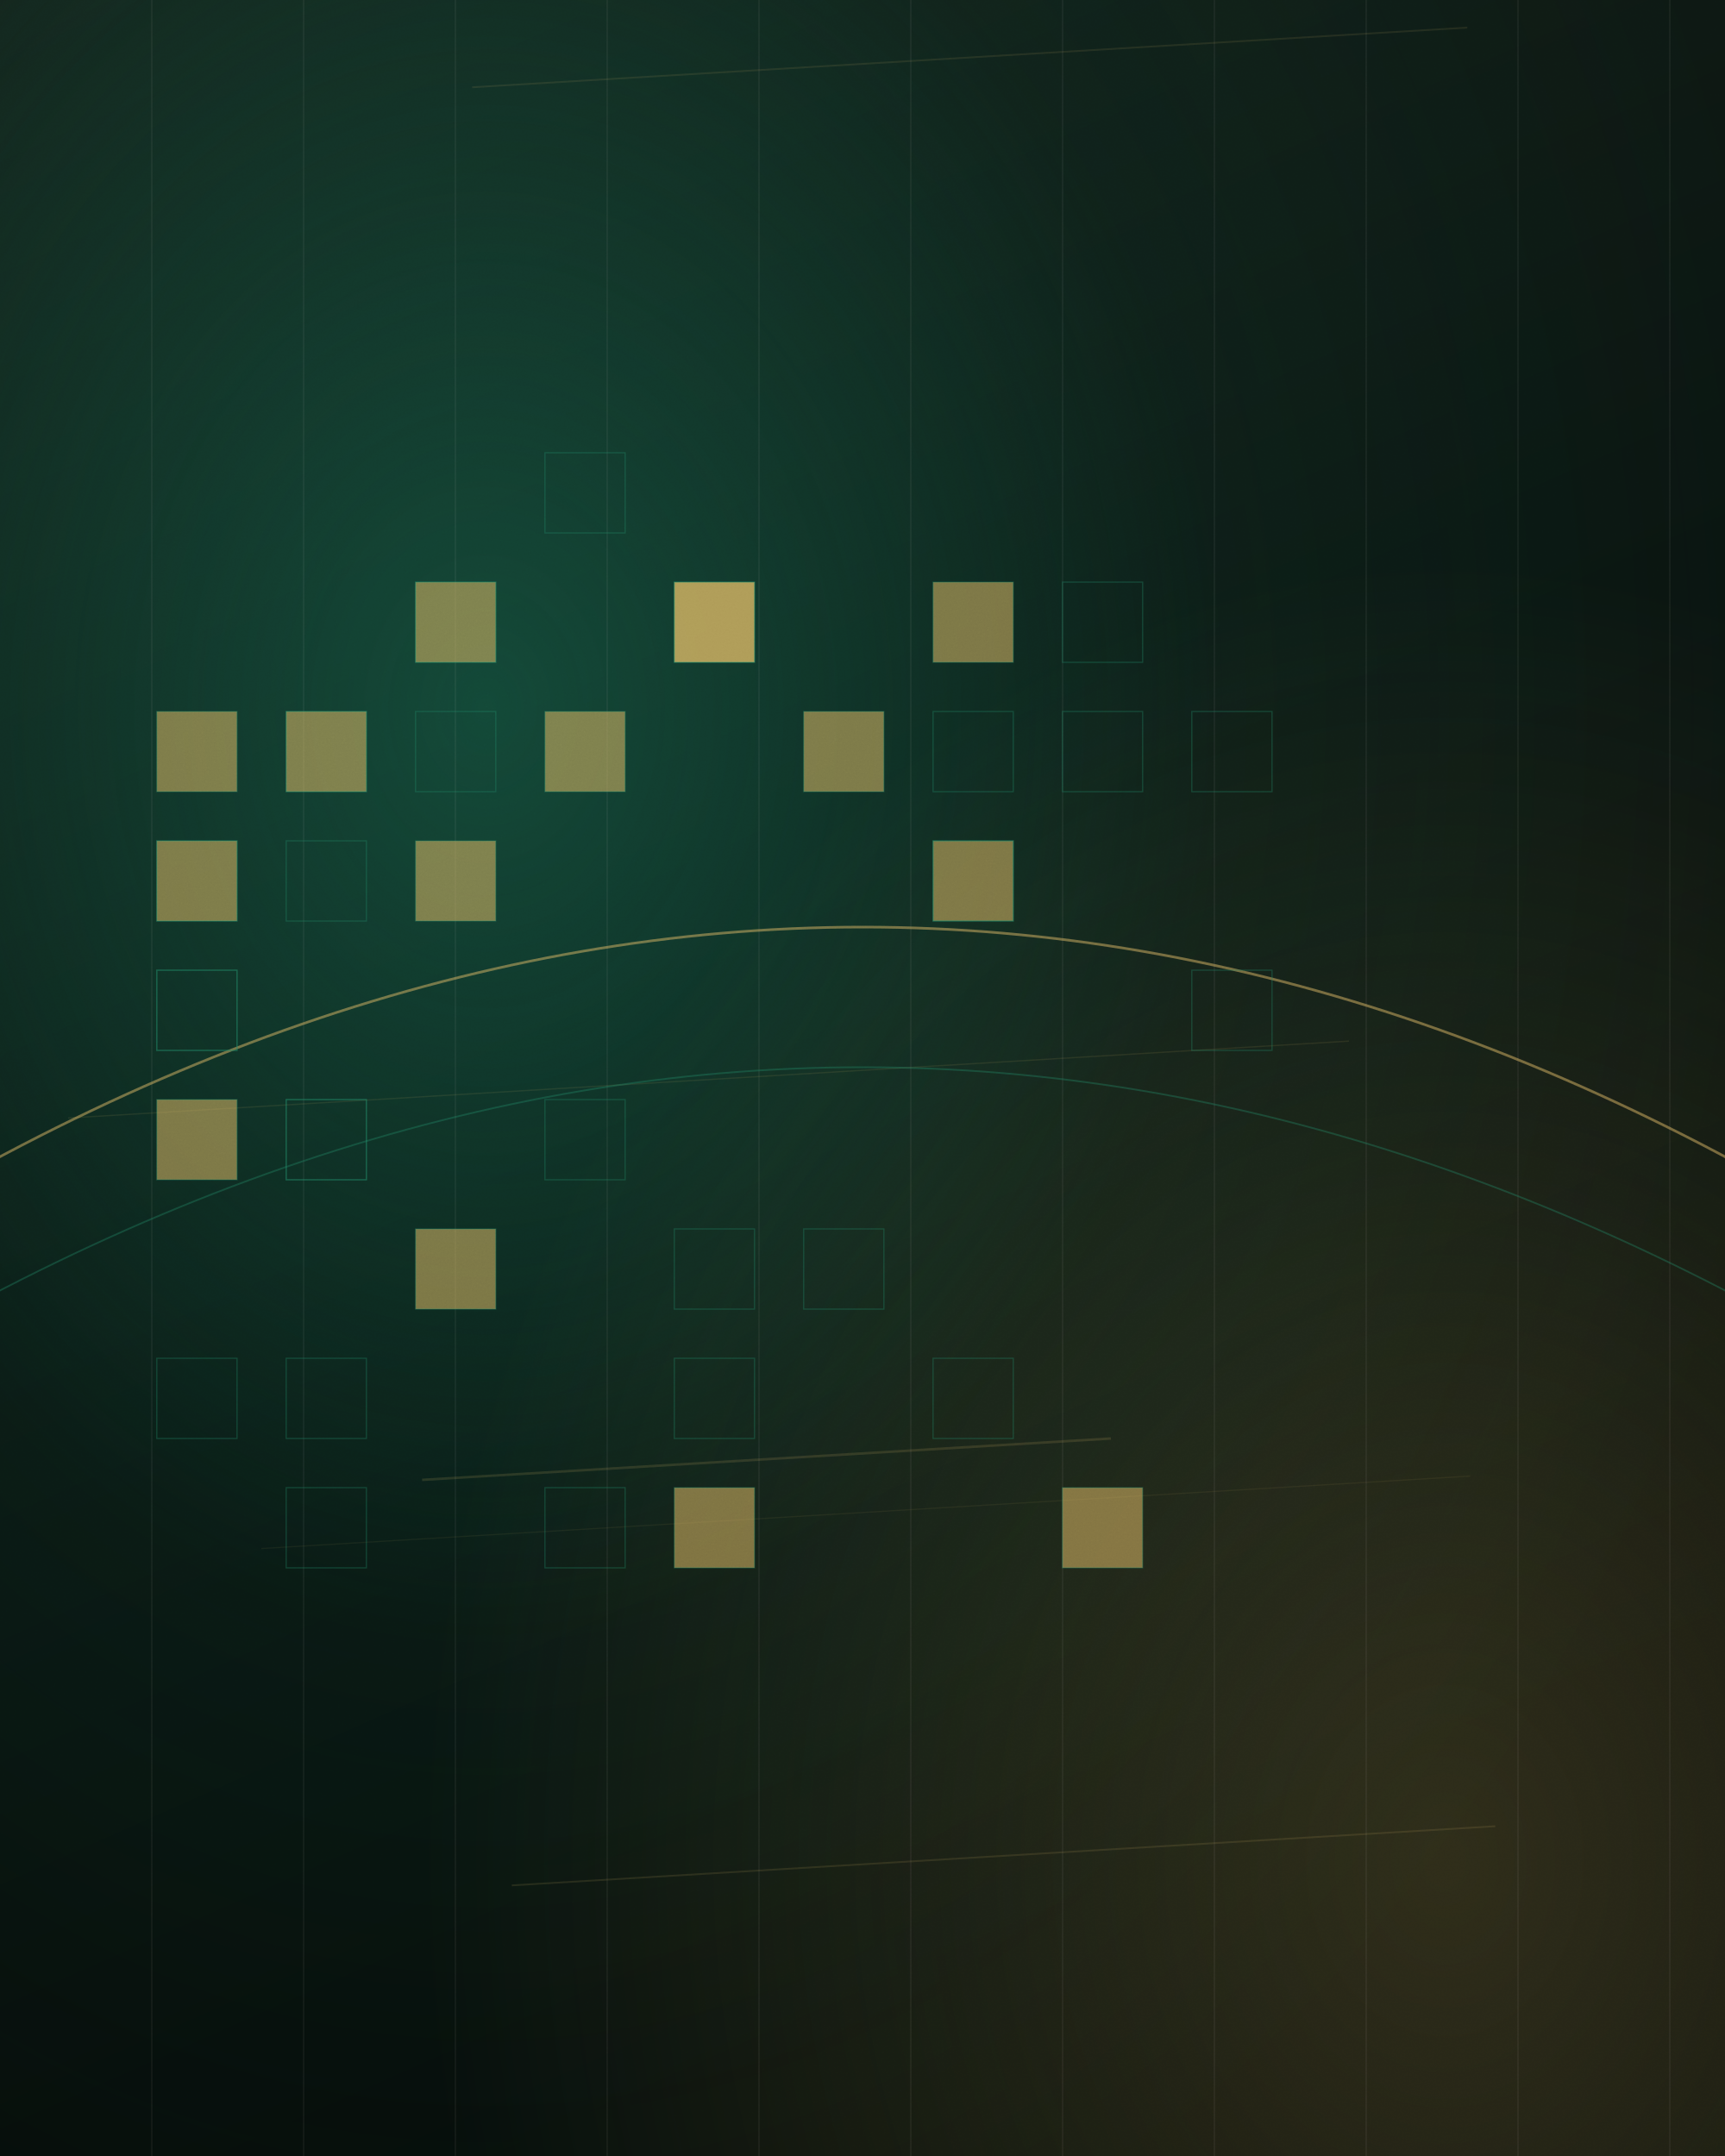
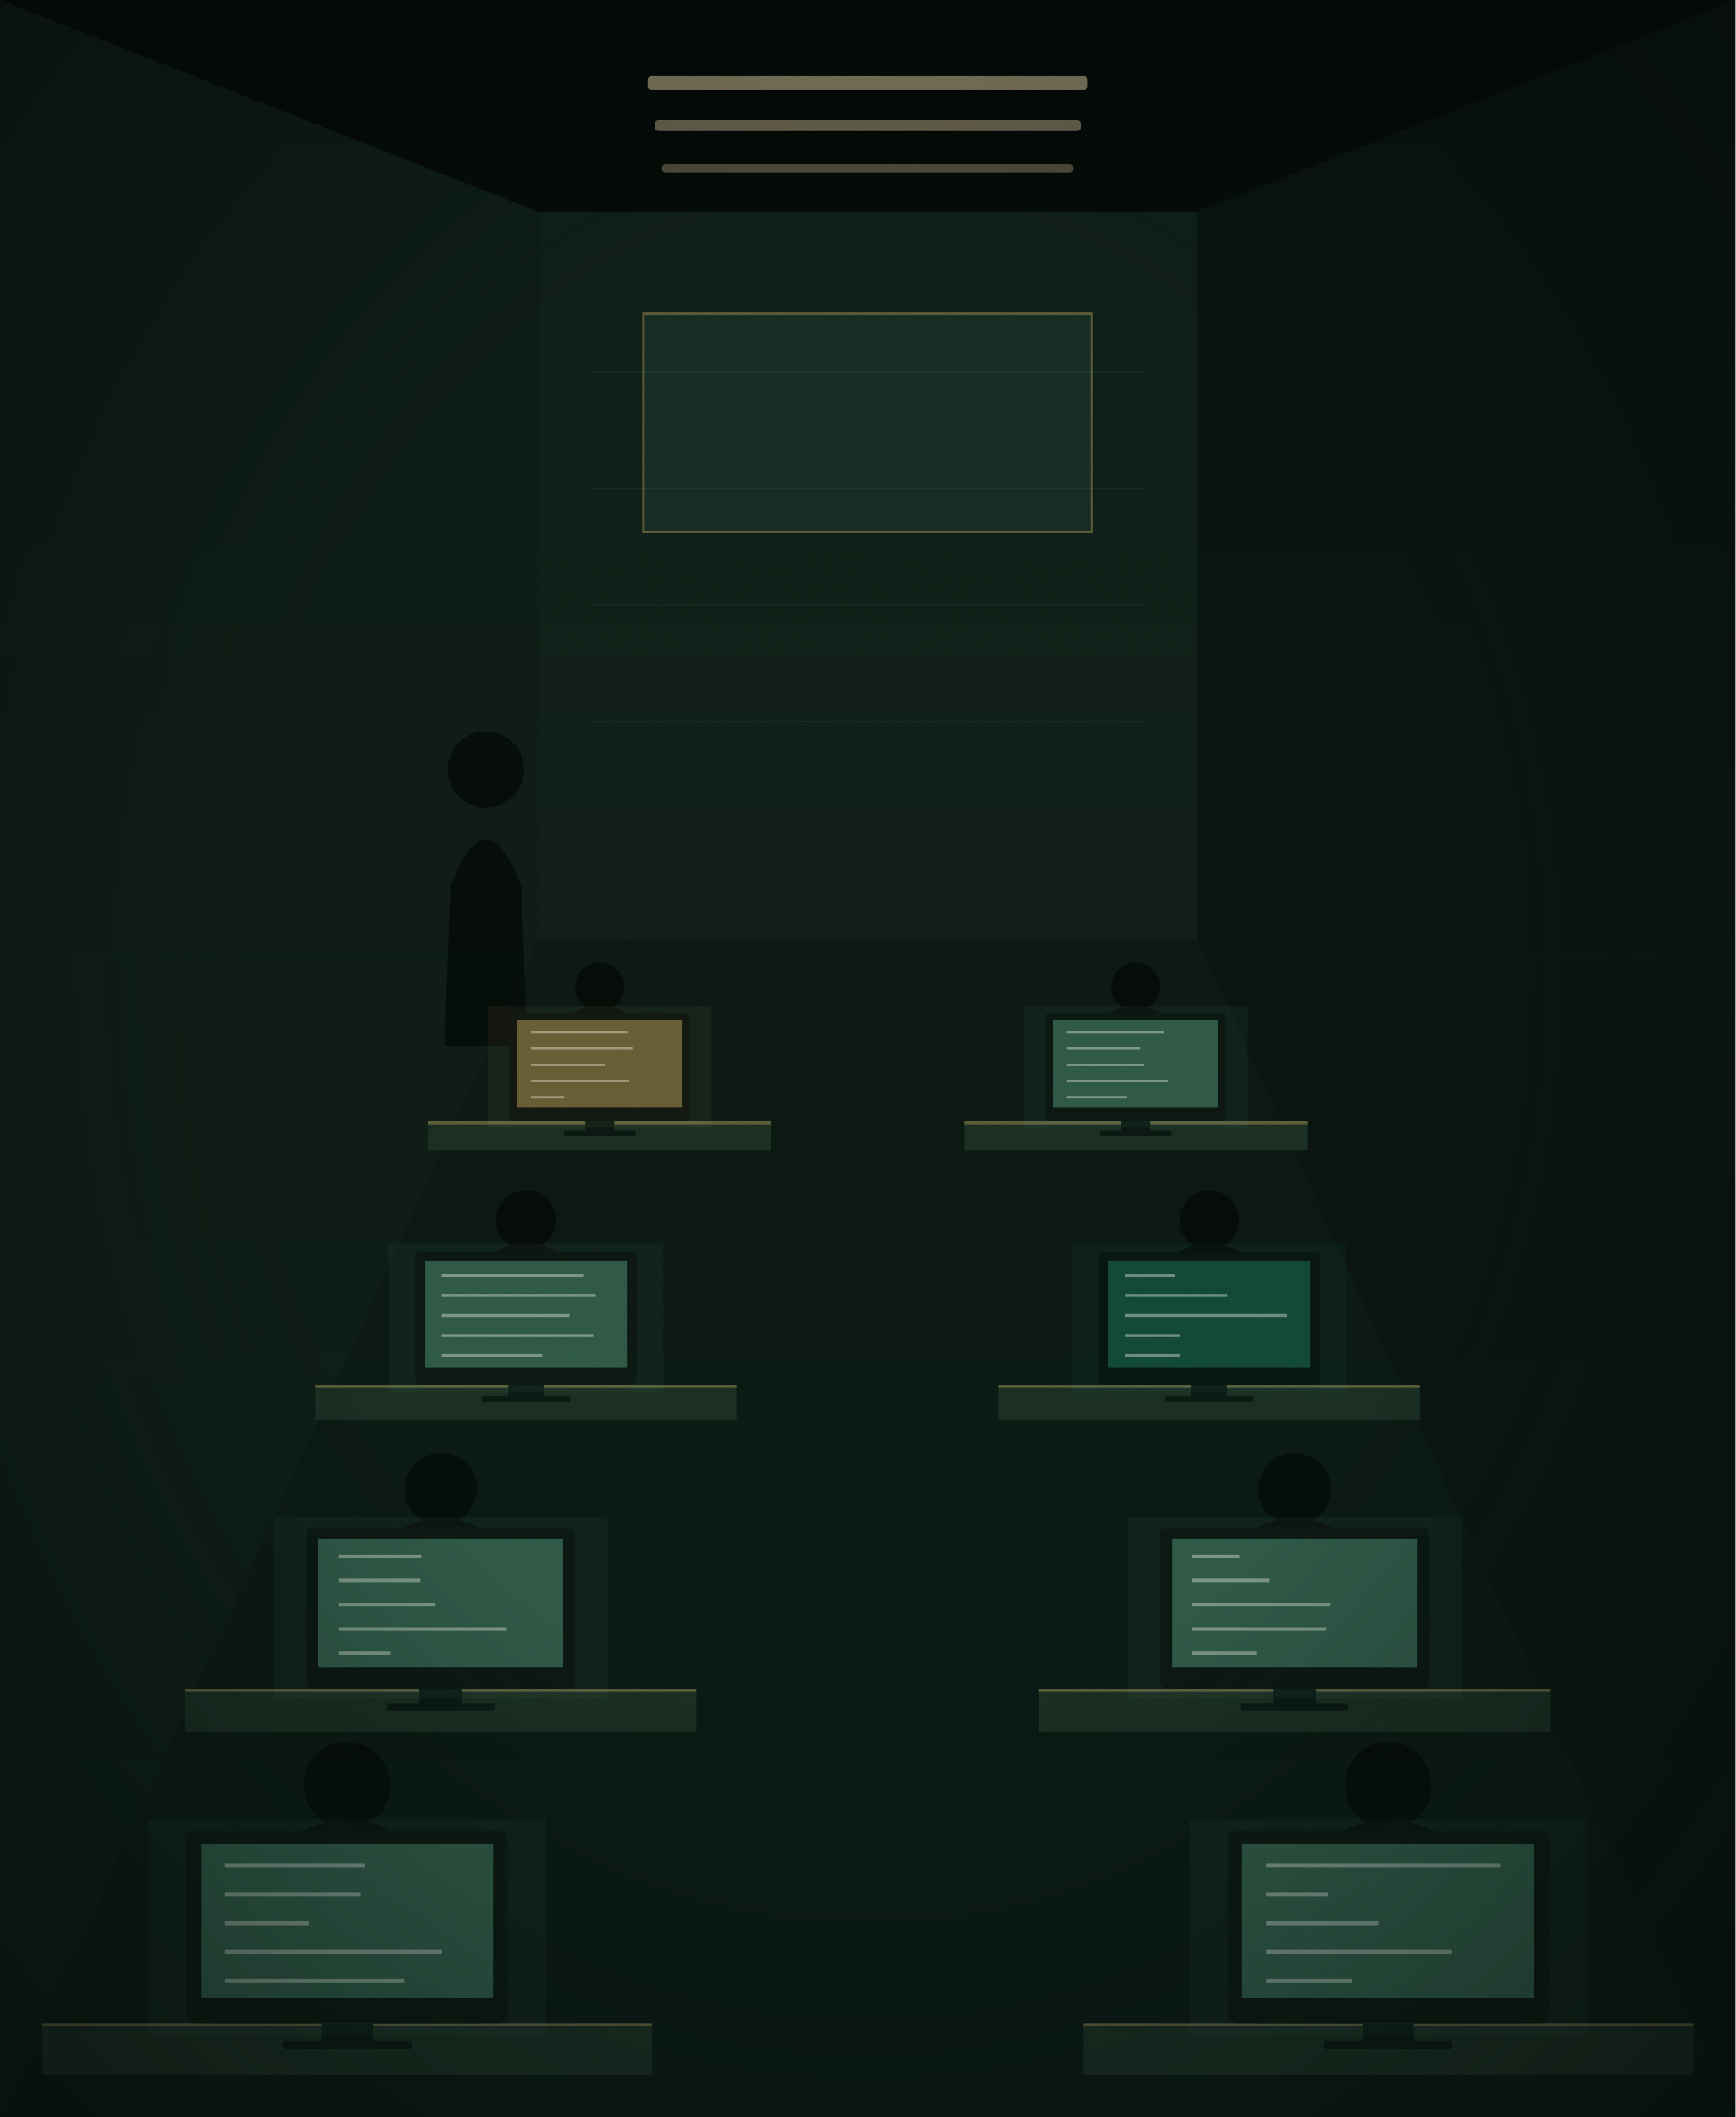
- <svg xmlns="http://www.w3.org/2000/svg" viewBox="0 0 1000 1250" width="1000" height="1250" role="presentation">
+ <svg xmlns="http://www.w3.org/2000/svg" viewBox="0 0 1000 1220" width="1000" height="1220" role="presentation" preserveAspectRatio="xMidYMid slice">
  <defs>
-     <linearGradient id="ground" x1="0" y1="0" x2="0.35" y2="1">
-       <stop offset="0" stop-color="#142019" />
-       <stop offset="0.55" stop-color="#0A1410" />
-       <stop offset="1" stop-color="#050B08" />
-     </linearGradient>
-     <radialGradient id="glow" cx="0.28" cy="0.33" r="0.78">
-       <stop offset="0" stop-color="#17604A" stop-opacity="0.68" />
-       <stop offset="0.55" stop-color="#17604A" stop-opacity="0.12" />
-       <stop offset="1" stop-color="#17604A" stop-opacity="0" />
-     </radialGradient>
-     <radialGradient id="warm" cx="0.84" cy="0.86" r="0.6">
-       <stop offset="0" stop-color="#D9B665" stop-opacity="0.20" />
-       <stop offset="1" stop-color="#D9B665" stop-opacity="0" />
-     </radialGradient>
-     <filter id="grain">
+     <pattern id="grain" width="180" height="180" patternUnits="userSpaceOnUse">
+       <rect width="180" height="180" filter="url(#noise)" />
+     </pattern>
+     <filter id="noise" x="0" y="0" width="180" height="180">
      <feTurbulence type="fractalNoise" baseFrequency="0.9" numOctaves="3" stitchTiles="stitch" />
      <feColorMatrix type="saturate" values="0" />
    </filter>
+     <radialGradient id="vignette" cx="0.5" cy="0.46" r="0.78">
+       <stop offset="0.45" stop-color="#040907" stop-opacity="0" />
+       <stop offset="1" stop-color="#040907" stop-opacity="0.62" />
+     </radialGradient>
+     <linearGradient id="shaft" x1="0" y1="0" x2="0.4" y2="1">
+       <stop offset="0" stop-color="#F0DCA9" stop-opacity="0.3" />
+       <stop offset="1" stop-color="#F0DCA9" stop-opacity="0" />
+     </linearGradient>
+     <linearGradient id="haze" x1="0" y1="0" x2="0" y2="1">
+       <stop offset="0" stop-color="#17604A" stop-opacity="0" />
+       <stop offset="1" stop-color="#17604A" stop-opacity="0.22" />
+     </linearGradient>
+     <clipPath id="frame">
+       <rect width="1000" height="1220" />
+     </clipPath>
  </defs>
-   <rect width="1000" height="1250" fill="url(#ground)" />
-   <rect width="1000" height="1250" fill="url(#glow)" />
-   <rect width="1000" height="1250" fill="url(#warm)" />
-   <line x1="88" y1="0" x2="88" y2="1250" stroke="#F7F4EC" stroke-width="1" opacity="0.05" />
-   <line x1="176" y1="0" x2="176" y2="1250" stroke="#F7F4EC" stroke-width="1" opacity="0.05" />
-   <line x1="264" y1="0" x2="264" y2="1250" stroke="#F7F4EC" stroke-width="1" opacity="0.05" />
-   <line x1="352" y1="0" x2="352" y2="1250" stroke="#F7F4EC" stroke-width="1" opacity="0.05" />
-   <line x1="440" y1="0" x2="440" y2="1250" stroke="#F7F4EC" stroke-width="1" opacity="0.05" />
-   <line x1="528" y1="0" x2="528" y2="1250" stroke="#F7F4EC" stroke-width="1" opacity="0.05" />
-   <line x1="616" y1="0" x2="616" y2="1250" stroke="#F7F4EC" stroke-width="1" opacity="0.05" />
-   <line x1="704" y1="0" x2="704" y2="1250" stroke="#F7F4EC" stroke-width="1" opacity="0.05" />
-   <line x1="792" y1="0" x2="792" y2="1250" stroke="#F7F4EC" stroke-width="1" opacity="0.05" />
-   <line x1="880" y1="0" x2="880" y2="1250" stroke="#F7F4EC" stroke-width="1" opacity="0.05" />
-   <line x1="968" y1="0" x2="968" y2="1250" stroke="#F7F4EC" stroke-width="1" opacity="0.05" />
-   <line x1="296.7" y1="1093.1" x2="866.8" y2="1058.8" stroke="#D9B665" stroke-width="1.03" opacity="0.126" />
-   <line x1="273.7" y1="50.6" x2="850.6" y2="16.0" stroke="#D9B665" stroke-width="1.02" opacity="0.106" />
-   <line x1="244.7" y1="858.0" x2="644.0" y2="834.0" stroke="#D9B665" stroke-width="1.43" opacity="0.152" />
-   <line x1="151.5" y1="897.8" x2="852.3" y2="855.8" stroke="#D9B665" stroke-width="0.67" opacity="0.071" />
-   <line x1="39.5" y1="648.2" x2="782.0" y2="603.6" stroke="#D9B665" stroke-width="0.75" opacity="0.102" />
-   <path d="M -150 762.5 Q 500.0 312.5 1150.0 762.5" fill="none" stroke="#D9B665" stroke-width="1.5" opacity="0.5" />
-   <path d="M -150 837.5 Q 500.0 400.0 1150.0 837.5" fill="none" stroke="#238C69" stroke-width="1" opacity="0.35" />
-   <g>
-     <rect x="240.9" y="487.5" width="46.5" height="46.5" fill="#D9B665" fill-opacity="0.55" stroke="#238C69" stroke-width="0.7" stroke-opacity="0.34" />
-     <rect x="90.9" y="562.5" width="46.5" height="46.5" fill="none" fill-opacity="0.55" stroke="#238C69" stroke-width="0.7" stroke-opacity="0.34" />
-     <rect x="165.9" y="637.5" width="46.5" height="46.5" fill="none" fill-opacity="0.55" stroke="#238C69" stroke-width="0.7" stroke-opacity="0.34" />
-     <rect x="165.9" y="637.5" width="46.5" height="46.5" fill="none" fill-opacity="0.55" stroke="#238C69" stroke-width="0.7" stroke-opacity="0.34" />
-     <rect x="390.9" y="337.5" width="46.5" height="46.5" fill="#D9B665" fill-opacity="0.55" stroke="#238C69" stroke-width="0.7" stroke-opacity="0.34" />
-     <rect x="540.9" y="487.5" width="46.5" height="46.5" fill="#D9B665" fill-opacity="0.55" stroke="#238C69" stroke-width="0.7" stroke-opacity="0.34" />
-     <rect x="90.9" y="412.5" width="46.5" height="46.5" fill="#D9B665" fill-opacity="0.55" stroke="#238C69" stroke-width="0.7" stroke-opacity="0.34" />
-     <rect x="165.9" y="487.5" width="46.5" height="46.5" fill="none" fill-opacity="0.55" stroke="#238C69" stroke-width="0.7" stroke-opacity="0.34" />
-     <rect x="690.9" y="562.5" width="46.5" height="46.5" fill="none" fill-opacity="0.55" stroke="#238C69" stroke-width="0.7" stroke-opacity="0.34" />
-     <rect x="540.9" y="487.5" width="46.5" height="46.5" fill="none" fill-opacity="0.55" stroke="#238C69" stroke-width="0.7" stroke-opacity="0.34" />
-     <rect x="615.9" y="862.5" width="46.5" height="46.5" fill="#D9B665" fill-opacity="0.55" stroke="#238C69" stroke-width="0.7" stroke-opacity="0.34" />
-     <rect x="390.9" y="337.5" width="46.5" height="46.5" fill="#D9B665" fill-opacity="0.55" stroke="#238C69" stroke-width="0.7" stroke-opacity="0.34" />
-     <rect x="690.9" y="412.5" width="46.5" height="46.5" fill="none" fill-opacity="0.55" stroke="#238C69" stroke-width="0.7" stroke-opacity="0.34" />
-     <rect x="90.9" y="787.5" width="46.5" height="46.5" fill="none" fill-opacity="0.55" stroke="#238C69" stroke-width="0.7" stroke-opacity="0.34" />
-     <rect x="315.9" y="862.5" width="46.5" height="46.5" fill="none" fill-opacity="0.55" stroke="#238C69" stroke-width="0.7" stroke-opacity="0.34" />
-     <rect x="240.9" y="337.5" width="46.5" height="46.5" fill="none" fill-opacity="0.55" stroke="#238C69" stroke-width="0.7" stroke-opacity="0.34" />
-     <rect x="90.9" y="487.5" width="46.5" height="46.5" fill="none" fill-opacity="0.55" stroke="#238C69" stroke-width="0.7" stroke-opacity="0.34" />
-     <rect x="165.9" y="787.5" width="46.5" height="46.5" fill="none" fill-opacity="0.55" stroke="#238C69" stroke-width="0.7" stroke-opacity="0.34" />
-     <rect x="240.9" y="337.5" width="46.5" height="46.5" fill="#D9B665" fill-opacity="0.55" stroke="#238C69" stroke-width="0.7" stroke-opacity="0.34" />
-     <rect x="240.9" y="712.5" width="46.5" height="46.5" fill="#D9B665" fill-opacity="0.55" stroke="#238C69" stroke-width="0.7" stroke-opacity="0.34" />
-     <rect x="315.9" y="637.5" width="46.5" height="46.5" fill="none" fill-opacity="0.55" stroke="#238C69" stroke-width="0.7" stroke-opacity="0.34" />
-     <rect x="315.9" y="262.5" width="46.5" height="46.5" fill="none" fill-opacity="0.55" stroke="#238C69" stroke-width="0.7" stroke-opacity="0.34" />
-     <rect x="165.9" y="862.5" width="46.5" height="46.5" fill="none" fill-opacity="0.55" stroke="#238C69" stroke-width="0.7" stroke-opacity="0.34" />
-     <rect x="90.9" y="562.5" width="46.5" height="46.5" fill="none" fill-opacity="0.55" stroke="#238C69" stroke-width="0.7" stroke-opacity="0.34" />
-     <rect x="90.9" y="637.5" width="46.5" height="46.5" fill="#D9B665" fill-opacity="0.55" stroke="#238C69" stroke-width="0.7" stroke-opacity="0.34" />
-     <rect x="90.9" y="487.5" width="46.5" height="46.5" fill="#D9B665" fill-opacity="0.55" stroke="#238C69" stroke-width="0.7" stroke-opacity="0.34" />
-     <rect x="240.9" y="412.5" width="46.5" height="46.5" fill="none" fill-opacity="0.55" stroke="#238C69" stroke-width="0.7" stroke-opacity="0.34" />
-     <rect x="315.9" y="412.5" width="46.5" height="46.5" fill="#D9B665" fill-opacity="0.55" stroke="#238C69" stroke-width="0.7" stroke-opacity="0.34" />
-     <rect x="615.9" y="412.5" width="46.5" height="46.5" fill="none" fill-opacity="0.55" stroke="#238C69" stroke-width="0.7" stroke-opacity="0.34" />
-     <rect x="165.9" y="412.5" width="46.5" height="46.5" fill="none" fill-opacity="0.55" stroke="#238C69" stroke-width="0.7" stroke-opacity="0.34" />
-     <rect x="540.9" y="337.5" width="46.5" height="46.5" fill="#D9B665" fill-opacity="0.55" stroke="#238C69" stroke-width="0.7" stroke-opacity="0.34" />
-     <rect x="540.9" y="412.5" width="46.5" height="46.5" fill="none" fill-opacity="0.55" stroke="#238C69" stroke-width="0.7" stroke-opacity="0.34" />
-     <rect x="465.9" y="712.5" width="46.5" height="46.5" fill="none" fill-opacity="0.55" stroke="#238C69" stroke-width="0.7" stroke-opacity="0.34" />
-     <rect x="390.9" y="787.5" width="46.5" height="46.5" fill="none" fill-opacity="0.55" stroke="#238C69" stroke-width="0.7" stroke-opacity="0.34" />
-     <rect x="540.9" y="787.5" width="46.5" height="46.5" fill="none" fill-opacity="0.55" stroke="#238C69" stroke-width="0.7" stroke-opacity="0.34" />
-     <rect x="465.9" y="412.5" width="46.5" height="46.5" fill="#D9B665" fill-opacity="0.55" stroke="#238C69" stroke-width="0.7" stroke-opacity="0.34" />
-     <rect x="615.9" y="337.5" width="46.5" height="46.5" fill="none" fill-opacity="0.55" stroke="#238C69" stroke-width="0.7" stroke-opacity="0.34" />
-     <rect x="390.9" y="862.5" width="46.5" height="46.5" fill="#D9B665" fill-opacity="0.55" stroke="#238C69" stroke-width="0.7" stroke-opacity="0.34" />
-     <rect x="165.9" y="412.5" width="46.5" height="46.5" fill="#D9B665" fill-opacity="0.55" stroke="#238C69" stroke-width="0.7" stroke-opacity="0.34" />
-     <rect x="390.9" y="712.5" width="46.5" height="46.5" fill="none" fill-opacity="0.55" stroke="#238C69" stroke-width="0.7" stroke-opacity="0.34" />
+   <g clip-path="url(#frame)">
+     <rect width="1000" height="1220" fill="#0A1410" />
+     <path d="M0 0 L310.0 122.0 L690.0 122.0 L1000.0 0 Z" fill="#040907" opacity="0.9" />
+     <path d="M0 1220.0 L310.0 541.7 L690.0 541.7 L1000.0 1220.0 Z" fill="#0B1712" />
+     <path d="M0 0 L310.0 122.0 L310.0 541.7 L0 1220.0 Z" fill="#0E1B15" />
+     <path d="M1000.0 0 L690.0 122.0 L690.0 541.7 L1000.0 1220.0 Z" fill="#091310" />
+     <rect x="310.0" y="122.0" width="380.0" height="419.7" fill="#101E17" />
+     <rect x="373.2" y="43.9" width="253.6" height="7.8" rx="2" fill="#F0DCA9" opacity="0.50" />
+     <rect x="377.4" y="69.3" width="245.3" height="6.2" rx="2" fill="#F0DCA9" opacity="0.40" />
+     <rect x="381.5" y="94.7" width="237.0" height="4.7" rx="2" fill="#F0DCA9" opacity="0.30" />
+     <line x1="340.4" y1="214.3" x2="659.6" y2="214.3" stroke="#238C69" stroke-width="1" opacity="0.13" />
+     <line x1="340.4" y1="281.5" x2="659.6" y2="281.5" stroke="#238C69" stroke-width="1" opacity="0.13" />
+     <line x1="340.4" y1="348.6" x2="659.6" y2="348.6" stroke="#238C69" stroke-width="1" opacity="0.13" />
+     <line x1="340.4" y1="415.8" x2="659.6" y2="415.8" stroke="#238C69" stroke-width="1" opacity="0.13" />
+     <rect x="370.8" y="180.8" width="258.4" height="125.9" fill="#5FAE8C" opacity="0.1" />
+     <rect x="370.8" y="180.8" width="258.4" height="125.9" fill="none" stroke="#D9B665" stroke-width="1.5" opacity="0.35" />
+     <g fill="#040907" opacity="0.9">
+       <circle cx="280.0" cy="443.5" r="22.0" />
+       <path d="M256.2 602.7 L259.5 511.2              Q 280.0 456.3 300.5 511.2              L303.8 602.7 Z" />
+     </g>
+     <g fill="#040907" opacity="0.92">
+       <circle cx="345.6" cy="568.8" r="14.1" />
+       <path d="M313.3 597.6 q 32.3 -35.1 64.7 0 Z" />
+     </g>
+     <g>
+       <rect x="246.7" y="646.1" width="197.8" height="16.7" fill="#1B2C22" />
+       <rect x="246.7" y="646.1" width="197.8" height="1.8" fill="#D9B665" opacity="0.35" />
+       <rect x="301.9" y="640.4" width="87.5" height="5.6" rx="1.5" fill="#0B1712" />
+       <rect x="337.3" y="646.1" width="16.7" height="6.9" fill="#0B1712" />
+       <rect x="324.8" y="651.7" width="41.6" height="2.8" rx="1" fill="#0B1712" />
+       <rect x="293.5" y="583.6" width="104.1" height="62.5" rx="2.6" fill="#060D0A" />
+       <rect x="298.2" y="588.0" width="94.7" height="50.0" fill="#D9B665" opacity="0.44" />
+       <line x1="306.0" y1="594.8" x2="361.4" y2="594.8" stroke="#F7F4EC" stroke-width="1.4" opacity="0.42" />
+       <line x1="306.0" y1="604.2" x2="364.4" y2="604.2" stroke="#F7F4EC" stroke-width="1.4" opacity="0.42" />
+       <line x1="306.0" y1="613.6" x2="348.4" y2="613.6" stroke="#F7F4EC" stroke-width="1.4" opacity="0.42" />
+       <line x1="306.0" y1="622.9" x2="362.6" y2="622.9" stroke="#F7F4EC" stroke-width="1.4" opacity="0.42" />
+       <line x1="306.0" y1="632.3" x2="325.1" y2="632.3" stroke="#F7F4EC" stroke-width="1.4" opacity="0.42" />
+       <rect x="281.0" y="579.8" width="129.1" height="70.0" fill="#D9B665" opacity="0.06" />
+     </g>
+     <g fill="#040907" opacity="0.92">
+       <circle cx="654.4" cy="568.8" r="14.1" />
+       <path d="M622.1 597.6 q 32.3 -35.1 64.7 0 Z" />
+     </g>
+     <g>
+       <rect x="555.5" y="646.1" width="197.8" height="16.7" fill="#1B2C22" />
+       <rect x="555.5" y="646.1" width="197.8" height="1.8" fill="#D9B665" opacity="0.35" />
+       <rect x="610.7" y="640.4" width="87.5" height="5.6" rx="1.5" fill="#0B1712" />
+       <rect x="646.1" y="646.1" width="16.7" height="6.9" fill="#0B1712" />
+       <rect x="633.6" y="651.7" width="41.6" height="2.8" rx="1" fill="#0B1712" />
+       <rect x="602.3" y="583.6" width="104.1" height="62.5" rx="2.6" fill="#060D0A" />
+       <rect x="607.0" y="588.0" width="94.7" height="50.0" fill="#5FAE8C" opacity="0.44" />
+       <line x1="614.8" y1="594.8" x2="670.6" y2="594.8" stroke="#F7F4EC" stroke-width="1.4" opacity="0.42" />
+       <line x1="614.8" y1="604.2" x2="657.0" y2="604.2" stroke="#F7F4EC" stroke-width="1.4" opacity="0.42" />
+       <line x1="614.8" y1="613.6" x2="659.4" y2="613.6" stroke="#F7F4EC" stroke-width="1.4" opacity="0.42" />
+       <line x1="614.8" y1="622.9" x2="672.9" y2="622.9" stroke="#F7F4EC" stroke-width="1.4" opacity="0.42" />
+       <line x1="614.8" y1="632.3" x2="649.5" y2="632.3" stroke="#F7F4EC" stroke-width="1.4" opacity="0.42" />
+       <rect x="589.9" y="579.8" width="129.1" height="70.0" fill="#5FAE8C" opacity="0.06" />
+     </g>
+     <g fill="#040907" opacity="0.92">
+       <circle cx="303.1" cy="703.2" r="17.2" />
+       <path d="M263.4 738.5 q 39.7 -43.1 79.3 0 Z" />
+     </g>
+     <g>
+       <rect x="181.7" y="797.9" width="242.7" height="20.4" fill="#1B2C22" />
+       <rect x="181.7" y="797.9" width="242.7" height="1.8" fill="#D9B665" opacity="0.35" />
+       <rect x="249.4" y="791.0" width="107.3" height="6.9" rx="1.5" fill="#0B1712" />
+       <rect x="292.9" y="797.9" width="20.4" height="8.4" fill="#0B1712" />
+       <rect x="277.5" y="804.8" width="51.1" height="3.4" rx="1" fill="#0B1712" />
+       <rect x="239.2" y="721.3" width="127.7" height="76.6" rx="3.2" fill="#060D0A" />
+       <rect x="245.0" y="726.6" width="116.2" height="61.3" fill="#5FAE8C" opacity="0.44" />
+       <line x1="254.5" y1="735.1" x2="336.5" y2="735.1" stroke="#F7F4EC" stroke-width="1.7" opacity="0.42" />
+       <line x1="254.5" y1="746.6" x2="343.3" y2="746.6" stroke="#F7F4EC" stroke-width="1.7" opacity="0.42" />
+       <line x1="254.5" y1="758.1" x2="328.2" y2="758.1" stroke="#F7F4EC" stroke-width="1.7" opacity="0.42" />
+       <line x1="254.5" y1="769.6" x2="341.8" y2="769.6" stroke="#F7F4EC" stroke-width="1.7" opacity="0.42" />
+       <line x1="254.5" y1="781.1" x2="312.5" y2="781.1" stroke="#F7F4EC" stroke-width="1.7" opacity="0.42" />
+       <rect x="223.9" y="716.7" width="158.4" height="85.8" fill="#5FAE8C" opacity="0.06" />
+     </g>
+     <g fill="#040907" opacity="0.92">
+       <circle cx="696.9" cy="703.2" r="17.2" />
+       <path d="M657.3 738.5 q 39.7 -43.1 79.3 0 Z" />
+     </g>
+     <g>
+       <rect x="575.6" y="797.9" width="242.7" height="20.4" fill="#1B2C22" />
+       <rect x="575.6" y="797.9" width="242.7" height="1.8" fill="#D9B665" opacity="0.35" />
+       <rect x="643.3" y="791.0" width="107.3" height="6.9" rx="1.5" fill="#0B1712" />
+       <rect x="686.7" y="797.9" width="20.4" height="8.4" fill="#0B1712" />
+       <rect x="671.4" y="804.8" width="51.1" height="3.4" rx="1" fill="#0B1712" />
+       <rect x="633.1" y="721.3" width="127.7" height="76.6" rx="3.2" fill="#060D0A" />
+       <rect x="638.8" y="726.6" width="116.2" height="61.3" fill="#238C69" opacity="0.44" />
+       <line x1="648.4" y1="735.1" x2="677.0" y2="735.1" stroke="#F7F4EC" stroke-width="1.7" opacity="0.42" />
+       <line x1="648.4" y1="746.6" x2="707.2" y2="746.6" stroke="#F7F4EC" stroke-width="1.7" opacity="0.42" />
+       <line x1="648.4" y1="758.1" x2="741.8" y2="758.1" stroke="#F7F4EC" stroke-width="1.7" opacity="0.42" />
+       <line x1="648.4" y1="769.6" x2="680.2" y2="769.6" stroke="#F7F4EC" stroke-width="1.7" opacity="0.42" />
+       <line x1="648.4" y1="781.1" x2="680.0" y2="781.1" stroke="#F7F4EC" stroke-width="1.7" opacity="0.42" />
+       <rect x="617.7" y="716.7" width="158.4" height="85.8" fill="#238C69" opacity="0.06" />
+     </g>
+     <g fill="#040907" opacity="0.92">
+       <circle cx="254.0" cy="858.2" r="20.9" />
+       <path d="M205.9 901.0 q 48.1 -52.3 96.3 0 Z" />
+     </g>
+     <g>
+       <rect x="106.8" y="973.1" width="294.5" height="24.8" fill="#1B2C22" />
+       <rect x="106.8" y="973.1" width="294.5" height="1.8" fill="#D9B665" opacity="0.35" />
+       <rect x="188.9" y="964.7" width="130.2" height="8.4" rx="1.5" fill="#0B1712" />
+       <rect x="241.6" y="973.1" width="24.8" height="10.2" fill="#0B1712" />
+       <rect x="223.0" y="981.5" width="62.0" height="4.2" rx="1" fill="#0B1712" />
+       <rect x="176.5" y="880.1" width="155.0" height="93.0" rx="3.9" fill="#060D0A" />
+       <rect x="183.5" y="886.6" width="141.0" height="74.4" fill="#5FAE8C" opacity="0.44" />
+       <line x1="195.1" y1="896.9" x2="242.7" y2="896.9" stroke="#F7F4EC" stroke-width="2.0" opacity="0.42" />
+       <line x1="195.1" y1="910.8" x2="242.2" y2="910.8" stroke="#F7F4EC" stroke-width="2.0" opacity="0.42" />
+       <line x1="195.1" y1="924.8" x2="250.9" y2="924.8" stroke="#F7F4EC" stroke-width="2.0" opacity="0.42" />
+       <line x1="195.1" y1="938.7" x2="292.1" y2="938.7" stroke="#F7F4EC" stroke-width="2.0" opacity="0.42" />
+       <line x1="195.1" y1="952.7" x2="225.2" y2="952.7" stroke="#F7F4EC" stroke-width="2.0" opacity="0.42" />
+       <rect x="157.9" y="874.5" width="192.2" height="104.2" fill="#5FAE8C" opacity="0.06" />
+     </g>
+     <g fill="#040907" opacity="0.92">
+       <circle cx="746.0" cy="858.2" r="20.9" />
+       <path d="M697.9 901.0 q 48.1 -52.3 96.3 0 Z" />
+     </g>
+     <g>
+       <rect x="598.7" y="973.1" width="294.5" height="24.8" fill="#1B2C22" />
+       <rect x="598.7" y="973.1" width="294.5" height="1.8" fill="#D9B665" opacity="0.35" />
+       <rect x="680.9" y="964.7" width="130.2" height="8.4" rx="1.5" fill="#0B1712" />
+       <rect x="733.6" y="973.1" width="24.8" height="10.2" fill="#0B1712" />
+       <rect x="715.0" y="981.5" width="62.0" height="4.2" rx="1" fill="#0B1712" />
+       <rect x="668.5" y="880.1" width="155.0" height="93.0" rx="3.9" fill="#060D0A" />
+       <rect x="675.5" y="886.6" width="141.0" height="74.4" fill="#5FAE8C" opacity="0.44" />
+       <line x1="687.1" y1="896.9" x2="714.2" y2="896.9" stroke="#F7F4EC" stroke-width="2.0" opacity="0.42" />
+       <line x1="687.1" y1="910.8" x2="731.7" y2="910.8" stroke="#F7F4EC" stroke-width="2.0" opacity="0.42" />
+       <line x1="687.1" y1="924.8" x2="766.8" y2="924.8" stroke="#F7F4EC" stroke-width="2.0" opacity="0.42" />
+       <line x1="687.1" y1="938.7" x2="764.3" y2="938.7" stroke="#F7F4EC" stroke-width="2.0" opacity="0.42" />
+       <line x1="687.1" y1="952.7" x2="724.0" y2="952.7" stroke="#F7F4EC" stroke-width="2.0" opacity="0.42" />
+       <rect x="649.9" y="874.5" width="192.2" height="104.2" fill="#5FAE8C" opacity="0.06" />
+     </g>
+     <g fill="#040907" opacity="0.92">
+       <circle cx="200.0" cy="1028.8" r="25.0" />
+       <path d="M142.6 1080.0 q 57.4 -62.4 114.9 0 Z" />
+     </g>
+     <g>
+       <rect x="24.3" y="1166.0" width="351.5" height="29.6" fill="#1B2C22" />
+       <rect x="24.3" y="1166.0" width="351.5" height="1.8" fill="#D9B665" opacity="0.35" />
+       <rect x="122.3" y="1156.0" width="155.4" height="10.0" rx="1.5" fill="#0B1712" />
+       <rect x="185.2" y="1166.0" width="29.6" height="12.2" fill="#0B1712" />
+       <rect x="163.0" y="1176.0" width="74.0" height="5.0" rx="1" fill="#0B1712" />
+       <rect x="107.5" y="1055.0" width="185.0" height="111.0" rx="4.6" fill="#060D0A" />
+       <rect x="115.8" y="1062.8" width="168.3" height="88.8" fill="#5FAE8C" opacity="0.44" />
+       <line x1="129.7" y1="1075.0" x2="210.3" y2="1075.0" stroke="#F7F4EC" stroke-width="2.4" opacity="0.42" />
+       <line x1="129.7" y1="1091.6" x2="207.7" y2="1091.6" stroke="#F7F4EC" stroke-width="2.4" opacity="0.42" />
+       <line x1="129.7" y1="1108.3" x2="178.1" y2="1108.3" stroke="#F7F4EC" stroke-width="2.4" opacity="0.42" />
+       <line x1="129.7" y1="1124.9" x2="254.6" y2="1124.9" stroke="#F7F4EC" stroke-width="2.4" opacity="0.42" />
+       <line x1="129.7" y1="1141.6" x2="232.9" y2="1141.6" stroke="#F7F4EC" stroke-width="2.4" opacity="0.42" />
+       <rect x="85.3" y="1048.3" width="229.4" height="124.3" fill="#5FAE8C" opacity="0.06" />
+     </g>
+     <g fill="#040907" opacity="0.92">
+       <circle cx="800.0" cy="1028.8" r="25.0" />
+       <path d="M742.6 1080.0 q 57.4 -62.4 114.9 0 Z" />
+     </g>
+     <g>
+       <rect x="624.3" y="1166.0" width="351.5" height="29.6" fill="#1B2C22" />
+       <rect x="624.3" y="1166.0" width="351.5" height="1.8" fill="#D9B665" opacity="0.35" />
+       <rect x="722.3" y="1156.0" width="155.4" height="10.0" rx="1.5" fill="#0B1712" />
+       <rect x="785.2" y="1166.0" width="29.6" height="12.2" fill="#0B1712" />
+       <rect x="763.0" y="1176.0" width="74.0" height="5.0" rx="1" fill="#0B1712" />
+       <rect x="707.5" y="1055.0" width="185.0" height="111.0" rx="4.6" fill="#060D0A" />
+       <rect x="715.8" y="1062.8" width="168.3" height="88.8" fill="#5FAE8C" opacity="0.44" />
+       <line x1="729.7" y1="1075.0" x2="864.6" y2="1075.0" stroke="#F7F4EC" stroke-width="2.4" opacity="0.42" />
+       <line x1="729.7" y1="1091.6" x2="765.2" y2="1091.6" stroke="#F7F4EC" stroke-width="2.4" opacity="0.42" />
+       <line x1="729.7" y1="1108.3" x2="794.2" y2="1108.3" stroke="#F7F4EC" stroke-width="2.4" opacity="0.42" />
+       <line x1="729.7" y1="1124.9" x2="836.7" y2="1124.9" stroke="#F7F4EC" stroke-width="2.4" opacity="0.42" />
+       <line x1="729.7" y1="1141.6" x2="779.1" y2="1141.6" stroke="#F7F4EC" stroke-width="2.4" opacity="0.42" />
+       <rect x="685.3" y="1048.3" width="229.4" height="124.3" fill="#5FAE8C" opacity="0.06" />
+     </g>
+     <rect width="1000" height="1220" fill="url(#haze)" opacity="0.26" />
+     <rect width="1000" height="1220" fill="url(#vignette)" />
+     <rect width="1000" height="1220" fill="url(#grain)" opacity="0.05" style="mix-blend-mode:overlay" />
  </g>
-   <rect width="1000" height="1250" filter="url(#grain)" opacity="0.055" style="mix-blend-mode:overlay" />
</svg>
